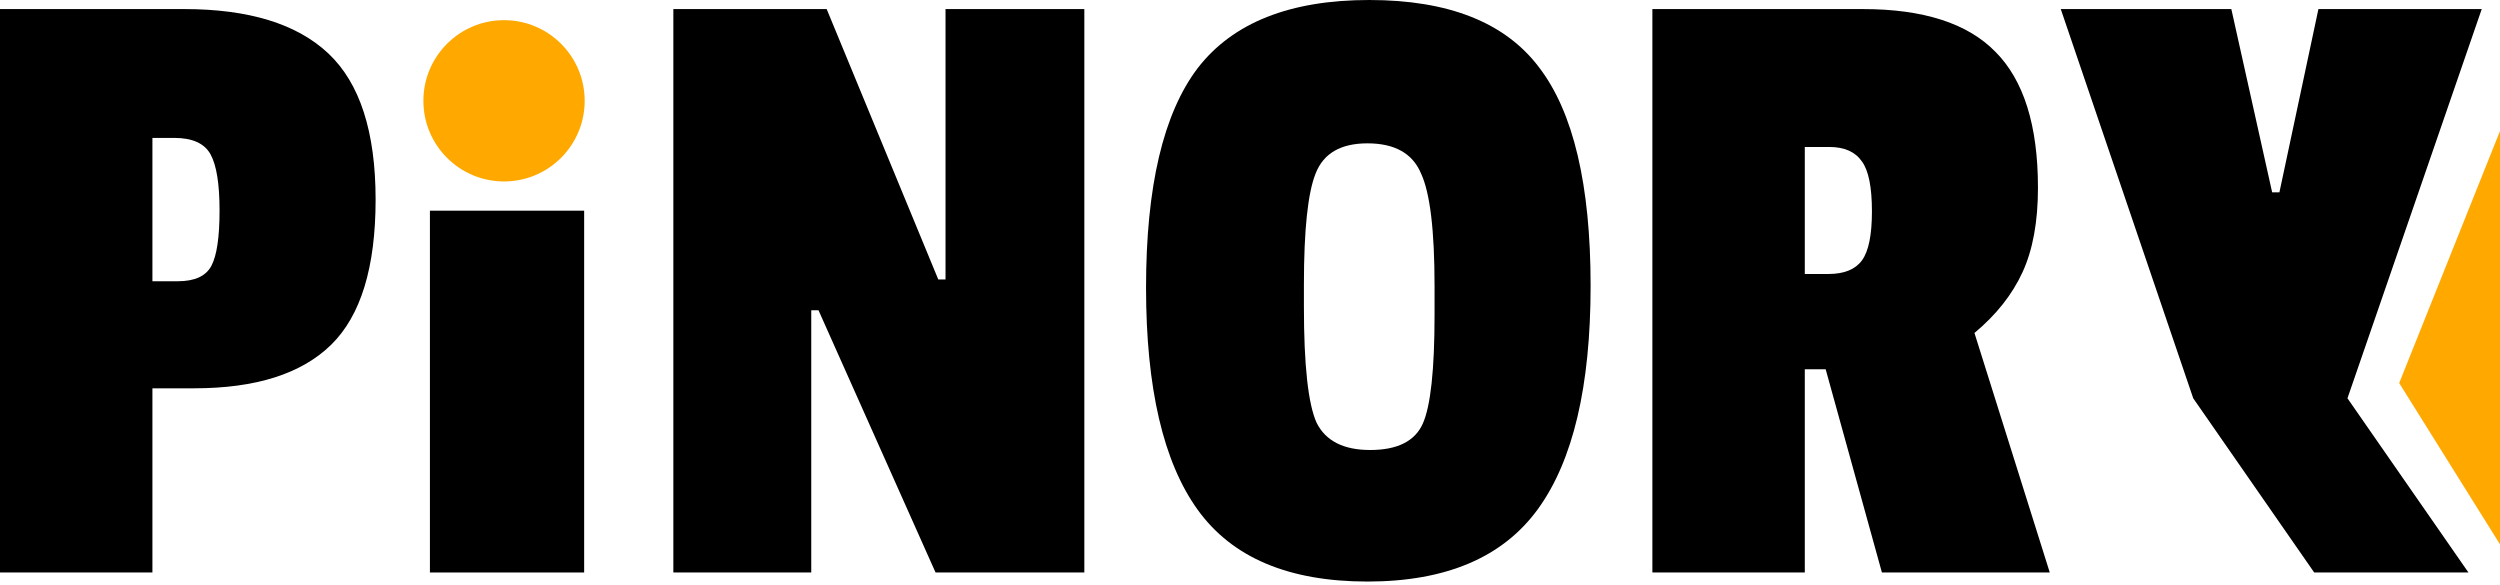
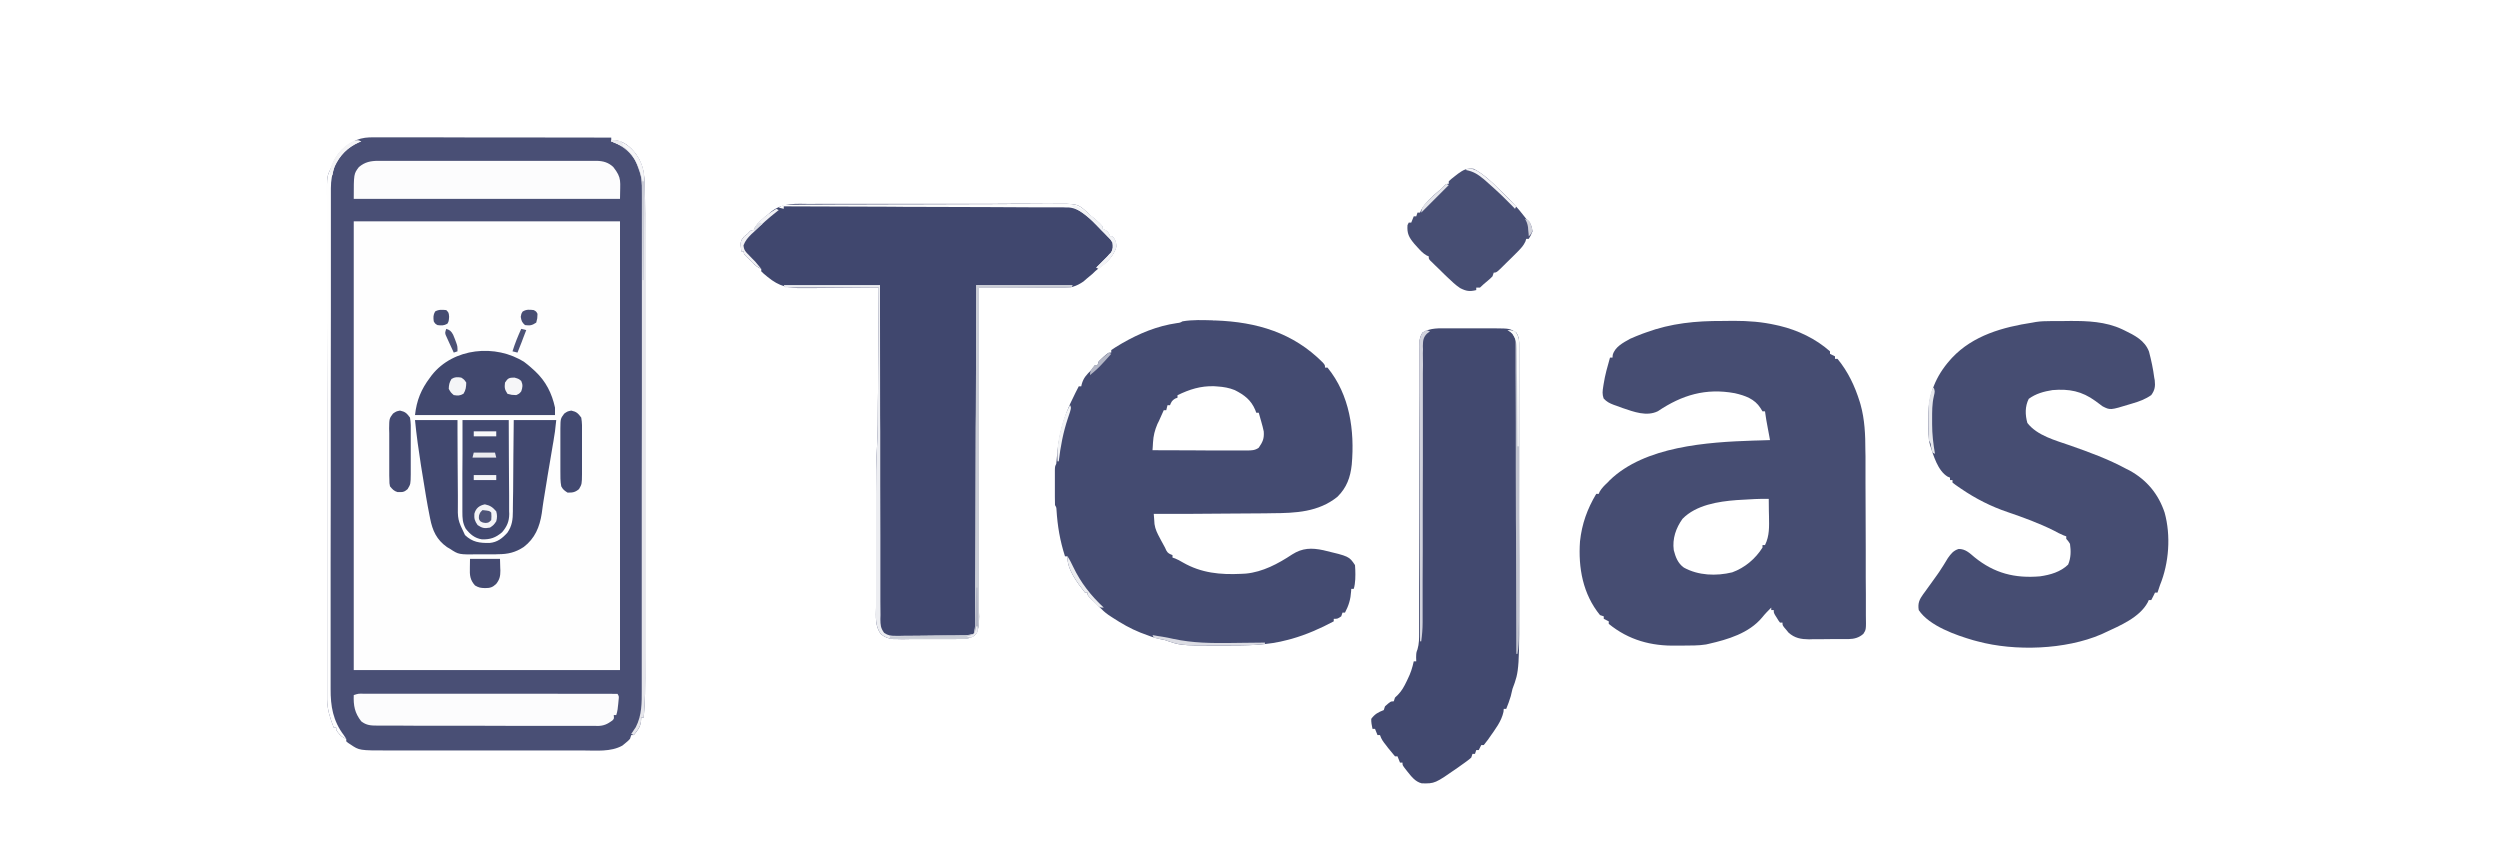
- <svg xmlns="http://www.w3.org/2000/svg" width="124" height="29" viewBox="0 0 124 29" fill="none">
-   <path d="M9.63 19.26H7.56V28.395H0V0.45H9.135C12.345 0.45 14.73 1.185 16.29 2.655C17.85 4.125 18.63 6.54 18.63 9.9C18.63 13.26 17.895 15.66 16.425 17.1C14.955 18.54 12.69 19.26 9.63 19.26ZM10.485 13.185C10.755 12.675 10.89 11.76 10.89 10.44C10.89 9.12 10.74 8.19 10.44 7.65C10.14 7.11 9.54 6.84 8.64 6.84H7.56V13.95H8.82C9.66 13.95 10.215 13.695 10.485 13.185Z" fill="black" />
-   <path d="M28.974 28.395H21.324V10.45H28.974V28.395Z" fill="black" />
-   <path d="M53.783 28.395H46.403L40.598 15.39H40.238V28.395H33.398V0.45H41.003L46.538 13.86H46.898V0.45H53.783V28.395Z" fill="black" />
-   <path d="M59.409 3.375C61.149 1.125 63.984 0 67.914 0C71.844 0 74.649 1.11 76.329 3.33C78.039 5.55 78.894 9.165 78.894 14.175C78.894 19.155 78.024 22.845 76.284 25.245C74.544 27.645 71.724 28.845 67.824 28.845C63.924 28.845 61.119 27.66 59.409 25.29C57.699 22.92 56.844 19.245 56.844 14.265C56.844 9.255 57.699 5.625 59.409 3.375ZM71.154 14.175C71.154 11.415 70.929 9.555 70.479 8.595C70.059 7.605 69.174 7.11 67.824 7.11C66.504 7.11 65.649 7.605 65.259 8.595C64.869 9.555 64.674 11.4 64.674 14.13V15.21C64.674 18.12 64.884 20.04 65.304 20.97C65.754 21.87 66.639 22.32 67.959 22.32C69.309 22.32 70.179 21.885 70.569 21.015C70.959 20.145 71.154 18.345 71.154 15.615V14.175Z" fill="black" />
-   <path d="M101.083 9.315C101.083 10.995 100.828 12.39 100.318 13.5C99.808 14.61 99.013 15.615 97.933 16.515L101.668 28.395H93.343L90.553 18.315H89.518V28.395H81.958V0.45H92.398C95.398 0.45 97.588 1.155 98.968 2.565C100.378 3.975 101.083 6.225 101.083 9.315ZM90.688 13.59C91.468 13.59 92.023 13.365 92.353 12.915C92.683 12.465 92.848 11.655 92.848 10.485C92.848 9.285 92.683 8.46 92.353 8.01C92.023 7.53 91.483 7.29 90.733 7.29H89.518V13.59H90.688Z" fill="black" />
-   <path d="M123.094 0.45L116.434 19.755L122.434 28.395H114.784L108.784 19.755L102.214 0.45H110.674L112.699 9.54H113.059L114.994 0.45H123.094Z" fill="black" />
-   <path d="M29 5C29 7.209 27.209 9 25 9C22.791 9 21 7.209 21 5C21 2.791 22.791 1 25 1C27.209 1 29 2.791 29 5Z" fill="#FFA800" />
-   <path d="M119 19L124 27V6.5L119 19Z" fill="#FFA800" />
+ <svg xmlns="http://www.w3.org/2000/svg" version="1.2" viewBox="0 0 2000 684" width="142" height="49">
+   <style>
+ 		.s0 { fill: #fcfcfd } 
+ 		.s1 { fill: #fefefe } 
+ 		.s2 { fill: #444b71 } 
+ 		.s3 { fill: #464d72 } 
+ 		.s4 { fill: #494f75 } 
+ 		.s5 { fill: #40476e } 
+ 		.s6 { fill: #42496f } 
+ 		.s7 { fill: #474e73 } 
+ 		.s8 { fill: #41486f } 
+ 		.s9 { fill: #41486e } 
+ 		.s10 { fill: #424970 } 
+ 		.s11 { fill: #ecedf1 } 
+ 		.s12 { fill: #434970 } 
+ 		.s13 { fill: #e6e6eb } 
+ 		.s14 { fill: #c9ccd5 } 
+ 		.s15 { fill: #444a71 } 
+ 		.s16 { fill: #d2d3dd } 
+ 		.s17 { fill: #bfc2ce } 
+ 		.s18 { fill: #fdfdfd } 
+ 		.s19 { fill: #f3f3f6 } 
+ 		.s20 { fill: #f6f6f8 } 
+ 		.s21 { fill: #c9cbd6 } 
+ 		.s22 { fill: #f4f5f7 } 
+ 		.s23 { fill: #484f74 } 
+ 		.s24 { fill: #f2f3f6 } 
+ 		.s25 { fill: #454c72 } 
+ 		.s26 { fill: #dbdce3 } 
+ 		.s27 { fill: #f2f2f5 } 
+ 		.s28 { fill: #fafbfb } 
+ 		.s29 { fill: #e6e7ec } 
+ 		.s30 { fill: #4e5478 } 
+ 		.s31 { fill: #ecedf0 } 
+ 		.s32 { fill: #4d5378 } 
+ 		.s33 { fill: #4b5176 } 
+ 		.s34 { fill: #ebebef } 
+ 		.s35 { fill: #f8f8fa } 
+ 		.s36 { fill: #f3f4f6 } 
+ 		.s37 { fill: #f4f4f6 } 
+ 		.s38 { fill: #b2b5c4 } 
+ 		.s39 { fill: #b4b7c6 } 
+ 		.s40 { fill: #e3e4ea } 
+ 		.s41 { fill: #d2d3dc } 
+ 		.s42 { fill: #ededf1 } 
+ 		.s43 { fill: #eaebef } 
+ 		.s44 { fill: #dee0e6 } 
+ 	</style>
+   <path id="Layer copy" class="s0" d="m476.4 578.7c-1.1 0.1-1.1 0.1-2.3 0.1q-3.9 0-7.7 0-2.8 0-5.5 0-7.5 0-15 0-7.9 0.1-15.7 0.1-13.2 0-26.4 0-15.3 0.1-30.5 0.1-13.1 0.1-26.2 0.1-7.8 0-15.6 0-7.4 0.1-14.7 0.1-2.7 0-5.4 0-3.7 0-7.4 0-1 0-2.1 0c-5.3 0-9.4-1.2-13.3-4.8-7.2-9.2-5.4-11.2-5.4-25.5 70.2-0.2 140.5-0.4 213-0.6 0 20 0 20-4.1 25.4-4.8 4.2-9.5 5.1-15.7 5z" />
+   <path class="s1" d="m299.2 106.8c1.3 0 1.3 0 2.5 0q4.1 0 8.2 0 2.9 0 5.8 0 8 0 15.9 0 8.3 0 16.6 0 15.7 0 31.4 0.1 17.9 0 35.8 0 36.8 0 73.6 0.1 0 1 0 2c1.8 0.1 1.8 0.1 3.6 0.2 6.9 0.9 11.8 5.4 16 10.8 5 7.1 6.7 13.4 7 22q0.1 1.4 0.1 2.8c0.6 15.3 0.4 30.6 0.4 45.9q0 7.2 0 14.4 0 14.1 0 28.2 0 11.4 0 22.9 0 1.6 0 3.3 0 3.3 0 6.6 0 31.1 0 62.2 0 26.6 0 53.2 0 31 0 62 0 3.3 0 6.6 0 1.6 0 3.3 0 11.4 0 22.8 0 14 0 27.9 0 7.1 0 14.2c0.1 36.3 0.1 36.3-1.1 52.7q-1 0-2 0-0.1 1.5-0.2 3.1c-0.6 4.6-2.8 7.3-5.8 10.9q-1 0-2 0-0.5 1.5-1 3c-1.7 1.8-1.7 1.8-3.9 3.6-1.1 0.9-1.1 0.9-2.2 1.8-9.3 5.2-21 3.9-31.3 3.9q-2.8 0-5.6 0-7.5 0-15.1 0-7.9 0-15.8 0-13.2 0-26.5 0-15.3-0.1-30.6 0-13.2 0-26.3 0-7.9 0-15.8 0-7.3 0-14.7 0-2.7 0-5.4 0c-23.3 0-23.3 0-30.4-4.8q-1-0.6-2-1.3-0.7-0.6-1.4-1.2 0-1 0-2c-0.9-0.3-0.9-0.3-1.7-0.7-2.9-1.6-4.4-3.6-6.3-6.3q0-1 0-2-1 0-2 0c-2.9-7.5-5.2-14.3-5.3-22.5q0-1.1 0-2.2 0-3.6 0-7.2 0-2.7 0-5.3 0-7.2 0-14.4 0-7.8 0-15.6 0-15.3 0-30.5 0-12.4 0-24.8 0-1.8 0-3.6 0-3.6 0-7.2 0-33.6 0-67.2 0-30.8 0-61.5-0.1-31.6-0.1-63.2 0-17.7 0-35.5 0-15.1 0-30.2 0-7.7 0-15.4 0-7 0-14.1 0-2.5 0-5.1c-0.1-15.6-0.1-15.6 3.4-22.5q0.5-1.2 1-2.5c3.9-9.6 9.7-14.9 19-19.5 4.8-1.9 9.1-2.3 14.2-2.2zm-16.2 446.2c-0.3 8.4 0.7 14.2 6 21 4.1 3.2 7.7 3.4 12.8 3.4q1.1 0 2.3 0 3.9 0 7.8 0 2.8 0 5.6 0 7.6 0.1 15.1 0.1 6.4 0 12.7 0 14.9 0 29.9 0 15.4 0 30.8 0.1 13.2 0 26.4 0 7.9 0 15.8 0 7.5 0.1 14.9 0 2.7 0 5.4 0 3.8 0.1 7.5 0 1 0 2.1 0.1c5-0.1 7.8-1.5 11.7-4.3 1.5-1.5 1.5-1.5 1.2-4.4q1 0 2 0c1-3.1 1.3-5.8 1.6-9.1q0.2-1.5 0.3-3.2c0.3-2.7 0.3-2.7-0.9-4.7q-40.8 0-81.6-0.1-19 0-38 0-16.5 0-33 0-8.7 0-17.5 0-8.2 0-16.4 0-3.1 0-6.1 0-4.1 0-8.2 0-1.2 0-2.5 0c-4-0.1-4-0.1-7.7 1.1z" />
+   <path class="s2" d="m970.4 253.3c1 0 1 0 2 0 33.1 1.2 62.1 9.8 85.8 33.6 1.8 2.1 1.8 2.1 1.8 4.1q1 0 2 0c17.8 21.8 21.8 50.3 19.4 77.6-1.1 10.2-4 18.4-11.5 25.8-15.2 12.2-33.4 13-52.1 13.1q-2.9 0-5.8 0.1-7.6 0-15.2 0.1-7.7 0-15.3 0.1c-19.5 0.2-39 0.3-58.5 0.2q0.2 2.6 0.4 5.2 0.1 1.5 0.2 3c0.6 4.2 2.3 7.5 4.3 11.2q0.6 1.1 1.1 2.1 1.5 2.8 3 5.5c0.6 1.2 0.6 1.2 1.1 2.4 1.2 2.2 2.6 2.7 4.9 3.6q0 1 0 2 1 0.4 2.1 0.7c2.9 1.3 2.9 1.3 6.2 3.2 14.8 8.5 29.9 9.9 46.7 9.1 1.8-0.1 1.8-0.1 3.7-0.2 13.5-1.3 25.8-7.9 37-15.3 8.3-5.3 15.6-5.4 25-3.4 20.6 4.9 20.6 4.9 25.3 11.9 0.2 2.6 0.3 4.9 0.3 7.4-0.1 2-0.1 2-0.1 4-0.2 2.8-0.4 5-1.2 7.6q-1 0-2 0 0 0.9-0.1 1.9c-0.4 6.4-1.9 11.4-4.9 17.1q-1 0-2 0-0.5 1.5-1 3c-3 2-3 2-6 2q0 1 0 2c-10.9 5.8-21.8 10.6-33.7 14q-1.5 0.4-3 0.8c-16.1 4.4-32.4 4.5-49 4.5q-5.2-0.1-10.4 0c-26.5 0-26.5 0-38.9-4.3q-2.2-0.5-4.4-0.9c-4.4-1-8.4-2.4-12.6-4.1q-1.3-0.5-2.7-1c-8-3.2-15.1-7.3-22.3-12q-1.6-1-3.2-2.1c-3-2.1-5.3-4.3-7.8-6.9-1.1-1.1-1.1-1.1-2.3-2.3q-1.2-1.2-2.5-2.4-1.2-1.1-2.4-2.3c-1.8-2-1.8-2-1.8-4q-1 0-2 0c-6-7.6-14.7-19-14-29q-1 0-2 0c-4-12.4-6-24.2-6.8-37.1-0.1-2-0.1-2-1.2-3.9q-0.1-3.5-0.1-6.9 0-1 0-2.1 0-2.1 0-4.3 0-3.3 0-6.6 0-2.1 0-4.2 0-1.9 0-3.9c0.1-3 0.1-3 1.1-5q0.2-2.1 0.4-4.2c1.3-18.2 5.3-33.6 13.6-49.8q0.7-1.3 1.3-2.7 1.4-2.7 2.7-5.3 1 0 2 0 0.2-0.9 0.4-1.8c1.4-5 3.9-7.6 7.6-11.2q0.8-1.1 1.7-2.3 0.6-0.8 1.3-1.7 1 0 2 0 0.5-1.5 1-3c1.8-1.8 1.8-1.8 3.9-3.7q1.1-0.9 2.2-1.9c1.9-1.4 1.9-1.4 3.9-1.4q0-1 0-2c2.2-1.5 4.3-2.9 6.6-4.2q1-0.6 2-1.2c13.9-8 28.1-13.9 44-16.2 2.4-0.3 2.4-0.3 4.4-1.4 8.1-1.4 16.3-1 24.4-0.8zm-28.4 59.8q0 1 0 2-0.9 0.4-1.9 0.7c-2.5 1.5-3.1 2.7-4.1 5.3q-1 0-2 0-0.5 2-1 4-1 0-2 0-2 4.3-3.9 8.7-0.6 1.2-1.2 2.4c-2.1 5-3.2 9.3-3.5 14.7q-0.1 1.8-0.2 3.5-0.1 1.4-0.2 2.7 15.7 0.1 31.5 0.1 7.3 0 14.6 0.1 7 0 14.1 0 2.7 0 5.4 0 3.7 0 7.5 0 1.1 0 2.3 0c3.6 0 6.6 0 9.6-2.2 3.2-4.7 4.4-7.2 4-13-0.6-2.7-1.2-5.3-2-7.9-0.3-1-0.3-1-0.6-2.1q-0.7-2.5-1.4-5-1 0-2 0c-0.4-1.1-0.4-1.1-0.8-2.2-3.4-8-8.7-12-16.4-15.9-4.4-1.8-9-2.6-13.8-2.9q-1.4-0.1-2.8-0.2c-10.7-0.3-19.6 2.5-29.2 7.2z" />
+   <path class="s3" d="m1378 253.7q4.5 0 9-0.1c11.7 0 22.6 0.8 34 3.4q1.3 0.3 2.7 0.6c14.6 3.5 28.9 10.3 40.3 20.4q0 1 0 2c2 1 2 1 4 2q0 1 0 2 1 0 2 0c8.4 10.2 13.9 21.8 17.8 34.4q0.2 1 0.6 2c3.4 12.1 3.9 24.4 3.9 36.9q0 2.4 0.1 4.7 0 6.4 0 12.8 0 4 0 7.9 0.1 12.5 0.1 25 0 14.4 0.1 28.8 0 11.1 0 22.3 0 6.6 0.1 13.3 0 6.2 0 12.5 0 2.2 0 4.5c0.2 11.5 0.2 11.5-2 14.9-3.5 3.1-7.3 4.1-11.9 4.2-1.2 0-1.2 0-2.5 0q-1.4 0-2.8 0-1.3 0-2.8 0-2.9 0-5.9 0-4.5 0.1-9 0.1-2.9 0-5.8 0c-1.4 0-1.4 0-2.7 0.1-6.5-0.1-11.5-0.9-16.5-5.4q-0.9-1-1.7-2.1-0.9-1-1.8-2.1c-1.3-1.8-1.3-1.8-1.3-3.8q-1 0-2 0c-1.3-1.7-1.3-1.7-2.6-3.9q-0.7-1-1.4-2.2c-1-1.9-1-1.9-1-3.9q-1 0-2 0 0-1 0-2c-2.6 2.6-5 5-7.3 7.9-10.5 12.6-27.4 17.6-42.7 21.1q-1.1 0.3-2.2 0.5c-6.1 1-12.3 0.8-18.5 0.9q-2.5 0-5.1 0c-20.1 0.5-38.3-4.4-54.2-17.4q0-1 0-2-2-1-4-2 0-1 0-2-1.5-0.5-3-1c-13.7-16.8-17.5-37.8-16-59 1.5-14 5.8-25.9 13-38q1 0 2 0 0.3-0.8 0.7-1.7c1.7-2.9 3.8-5 6.3-7.3q0.9-0.9 1.7-1.8c28.1-27.3 78.2-30.6 115.1-31.8q1.9 0 3.8-0.1 4.7-0.2 9.4-0.3-0.3-1.6-0.6-3.3-0.4-2.1-0.8-4.3c-0.2-1-0.2-1-0.4-2.1q-1.3-6.6-2.2-13.3-1 0-2 0-0.8-1.3-1.6-2.6c-4.7-7.4-12.3-10-20.5-11.9-23.3-4.3-42.3 1.4-61.6 14.4-9 4.4-19.2 0.5-28.1-2.5q-2.5-0.9-4.9-1.8c-1.2-0.4-1.2-0.4-2.3-0.8-3.4-1.3-5.6-2.4-8.1-5.1-1.2-3.5-0.9-5.9-0.3-9.6q0.1-0.9 0.3-1.9c1.1-7.2 3.1-14.2 5.1-21.2q1 0 2 0 0.1-1.1 0.2-2.2c1.8-6.4 8.3-9.7 13.8-12.8 3.3-1.5 6.6-2.8 10-4.1 1.4-0.5 1.4-0.5 2.8-1 20.1-7.4 39.9-9.3 61.2-9.2zm14.8 143.1c-1.8 0.1-1.8 0.1-3.5 0.2-14.7 1.1-32.5 3.9-43.3 15-5.3 7.4-8.2 15.9-7 25 1.4 5.5 3.3 10.6 8.1 14 11.6 6.4 25.9 6.9 38.7 3.8 10.1-3.7 18.5-10.8 24.2-19.8q0-1 0-2 1 0 2 0c3.7-7.6 3.3-14.7 3.2-23q0-2-0.1-4.1 0-4.9-0.1-9.9c-7.5-0.1-14.8 0.3-22.2 0.8z" />
+   <path class="s4" d="m299.2 106.8c1.3 0 1.3 0 2.5 0q4.1 0 8.2 0 2.9 0 5.8 0 8 0 15.9 0 8.3 0 16.6 0 15.7 0 31.4 0.1 17.9 0 35.8 0 36.8 0 73.6 0.1 0 1 0 2c1.8 0.1 1.8 0.1 3.6 0.2 6.9 0.9 11.8 5.4 16 10.8 5 7.1 6.7 13.4 7 22q0.1 1.4 0.1 2.8c0.6 15.3 0.4 30.6 0.4 45.9q0 7.2 0 14.4 0 14.1 0 28.2 0 11.4 0 22.9 0 1.6 0 3.3 0 3.3 0 6.6 0 31.1 0 62.2 0 26.6 0 53.2 0 31 0 62 0 3.3 0 6.6 0 1.6 0 3.3 0 11.4 0 22.8 0 14 0 27.9 0 7.1 0 14.2c0.1 36.3 0.1 36.3-1.1 52.7q-1 0-2 0-0.1 1.5-0.2 3.1c-0.6 4.6-2.8 7.3-5.8 10.9q-1 0-2 0-0.5 1.5-1 3c-1.7 1.8-1.7 1.8-3.9 3.6-1.1 0.9-1.1 0.9-2.2 1.8-9.3 5.2-21 3.9-31.3 3.9q-2.8 0-5.6 0-7.5 0-15.1 0-7.9 0-15.8 0-13.2 0-26.5 0-15.3-0.1-30.6 0-13.2 0-26.3 0-7.9 0-15.8 0-7.3 0-14.7 0-2.7 0-5.4 0c-23.3 0-23.3 0-30.4-4.8q-1-0.6-2-1.3-0.7-0.6-1.4-1.2 0-1 0-2c-0.9-0.3-0.9-0.3-1.7-0.7-2.9-1.6-4.4-3.6-6.3-6.3q0-1 0-2-1 0-2 0c-2.9-7.5-5.2-14.3-5.3-22.5q0-1.1 0-2.2 0-3.6 0-7.2 0-2.7 0-5.3 0-7.2 0-14.4 0-7.8 0-15.6 0-15.3 0-30.5 0-12.4 0-24.8 0-1.8 0-3.6 0-3.6 0-7.2 0-33.6 0-67.2 0-30.8 0-61.5-0.1-31.6-0.1-63.2 0-17.7 0-35.5 0-15.1 0-30.2 0-7.7 0-15.4 0-7 0-14.1 0-2.5 0-5.1c-0.1-15.6-0.1-15.6 3.4-22.5q0.5-1.2 1-2.5c3.9-9.6 9.7-14.9 19-19.5 4.8-1.9 9.1-2.3 14.2-2.2zm-16.2 67.2c0 118.5 0 236.9 0 359 70.3 0 140.6 0 213 0 0-118.5 0-236.9 0-359-70.3 0-140.6 0-213 0zm0 379c-0.3 8.4 0.7 14.2 6 21 4.1 3.2 7.7 3.4 12.8 3.4q1.1 0 2.3 0 3.9 0 7.8 0 2.8 0 5.6 0 7.6 0.1 15.1 0.1 6.4 0 12.7 0 14.9 0 29.9 0 15.4 0 30.8 0.1 13.2 0 26.4 0 7.9 0 15.8 0 7.5 0.1 14.9 0 2.7 0 5.4 0 3.8 0.1 7.5 0 1 0 2.1 0.1c5-0.1 7.8-1.5 11.7-4.3 1.5-1.5 1.5-1.5 1.2-4.4q1 0 2 0c1-3.1 1.3-5.8 1.6-9.1q0.2-1.5 0.3-3.2c0.3-2.7 0.3-2.7-0.9-4.7q-40.8 0-81.6-0.1-19 0-38 0-16.5 0-33 0-8.7 0-17.5 0-8.2 0-16.4 0-3.1 0-6.1 0-4.1 0-8.2 0-1.2 0-2.5 0c-4-0.1-4-0.1-7.7 1.1z" />
+   <path class="s5" d="m648.6 160.1q3.5 0 6.9-0.1 9.4 0 18.7 0 7.8 0 15.6 0 19.5 0 38.9 0 15.9 0.1 31.7 0 18.4-0.1 36.8 0 9.7 0 19.5-0.1 9.1 0 18.3 0.1 3.3 0 6.7 0c20.4-0.2 20.4-0.2 28.2 6.9q1 1 2.1 2.1 2.5 2 5 4c2.8 2.6 2.8 2.6 5 5q0 1 0 2 0.9 0.4 1.9 0.8c2.5 1.4 3.1 2.6 4.1 5.2q1 0 2 0c2.3 2.8 3 4.6 3.1 8.3-2.3 7.7-7.8 12.9-14.3 17.4-1.8 1.3-3.2 2.7-4.8 4.3q-2.3 2-4.8 4-1.2 1-2.4 2.1c-5.8 4-10.4 5.3-17.4 5.2q-1.1 0-2.2 0-3.5 0-7.1 0-2.4 0-4.9 0-6.5 0-13-0.1-6.6 0-13.2-0.1-13 0-26-0.1 0 0.9 0 1.7 0.1 50.8 0.1 101.6 0 6.1 0 12.2 0 1.2 0 2.4 0 19.7 0.1 39.3 0 20.2 0 40.3 0 12.5 0 24.9 0 8.5 0 17.1 0 4.9 0 9.8 0.1 5.4 0 10.7 0 1.5 0.1 3.1c-0.1 5-0.2 9.3-2.3 13.9-4.2 4-8.4 4.1-14 4.1q-1.8 0.1-3.6 0.1c-2 0-2 0-4 0q-2 0-4 0-4.2 0-8.5 0-5.4 0-10.8 0-4.2 0-8.4 0-3 0-5.9 0.1-1.8-0.1-3.7-0.1-1.6 0-3.2 0c-4.1-0.3-6.9-1.4-10.1-3.9-4.9-6.2-4.1-14.1-4-21.6q0-1.9 0-3.8-0.1-5 0-10 0-5.3 0-10.6 0-9 0-17.9 0-10.2 0-20.5 0-11 0-22 0-3.1 0-6.2c0-12.5 0-25 0.8-37.5 0.7-11.8 0.6-23.5 0.7-35.3q0-4 0.1-8 0.1-9.4 0.1-18.7 0.1-10.7 0.2-21.4 0.1-21.9 0.3-43.8c-1.4 0-1.4 0-2.8 0q-13.1 0.1-26.1 0.2-6.7 0-13.5 0.1-6.4 0.1-12.9 0.1-2.5 0-5 0c-12 0.2-19.1-1.1-28.7-9q-1.4-1.2-2.9-2.4-1-1-2.1-2 0-1 0-2-0.8-0.3-1.7-0.7c-3-1.7-4.9-3.8-7.3-6.3q-1.4-1.3-2.8-2.7c-2.2-2.3-2.2-2.3-2.2-4.3q-1 0-2 0c-0.8-8-0.8-8 2.3-11.9q1.3-1 2.7-2.1 0.8-0.9 1.7-1.8c1.3-1.2 1.3-1.2 3.3-1.2q0.4-0.9 0.7-1.7c1.6-2.8 3.4-4.5 5.7-6.6q1.2-1.1 2.4-2.2 1.6-1.2 3.2-2.5 0.9-0.9 1.9-1.7c9.5-7.5 20.2-6.3 31.7-6.2z" />
+   <path class="s3" d="m1640.5 253.8q1.2 0 2.5 0 2.5 0 5.1 0 3.9-0.1 7.7-0.1c14.1-0.1 28.8 0.5 41.8 6.6q0.9 0.5 1.9 0.9c8.2 4 16.3 8 19.7 17 1.8 6.9 3.3 13.8 4.2 20.9q0.2 1 0.4 2.1c0.5 4.8 0.1 7.8-2.8 11.8-4.7 3.3-9.6 5.1-15.1 6.7q-1 0.3-2 0.6c-15.7 4.8-15.7 4.8-21.8 1.7-2-1.4-3.9-2.8-5.8-4.3-10.9-7.9-20.9-9.8-34.3-8.7-6.9 1.1-13.3 2.8-19 7-3.1 6.1-2.9 12.9-1.1 19.3 7.9 10.2 22.5 13.9 34.2 18 15.4 5.4 30.5 10.9 44.9 18.7q1.4 0.7 2.8 1.4c13.7 7.6 22.9 18.7 27.9 33.6 5.1 18.5 3.5 40.4-3.7 58q-1 3-2 6-1 0-2 0-0.5 0.9-0.9 1.9-1.1 2-2.1 4.1-1 0-2 0-0.4 0.9-0.8 1.8c-6.6 12.2-22.2 18.6-34.2 24.2q-1.5 0.7-3 1.4c-28.6 12.3-69 13.7-99 5.6q-1.7-0.4-3.4-0.9c-13.7-4-35.2-11.4-43.6-24.1-0.9-5.5 0.5-8.5 3.6-12.8 0.7-1 0.7-1 1.5-2q0.7-1.1 1.5-2.1 2.2-3.1 4.4-6.1 1.9-2.6 3.8-5.3c0.8-1.2 0.8-1.2 1.6-2.3 2.4-3.6 4.7-7.3 6.9-11 2.5-3.5 4.4-6 8.6-7.3 5.4-0.1 8.8 3.3 12.7 6.6 15.9 12.9 32.3 17 52.4 15.3 8.3-1.2 16.4-3.5 22.5-9.4 2.3-5.4 2.3-10.9 1.5-16.6-1.4-2.2-1.4-2.2-3-4q0-1 0-2-1.1-0.4-2.2-0.8c-2.7-1.1-5.1-2.4-7.7-3.8-11.8-5.9-24.4-10.5-37-14.8-13.3-4.5-25.5-10.7-37.1-18.6q-1.1-0.7-2.2-1.5c-1.7-1.1-3.2-2.3-4.8-3.5q0-1 0-2-1 0-2 0 0-1 0-2-0.9-0.3-1.8-0.7c-8-4.7-11.5-17.1-14.2-25.5-1.5-5.7-1.3-11.2-1.3-17q0-3.1-0.1-6.2c0-17 6.1-31.9 17.4-44.6q0.8-0.9 1.6-1.8c16.9-18 40.8-24.6 64.4-28.2q1.3-0.3 2.7-0.5c3.9-0.6 7.8-0.7 11.8-0.7z" />
+   <path class="s6" d="m1158.8 259.6q2 0 4 0 4.2 0 8.4 0 5.4 0 10.7 0 4.2 0 8.3 0 3 0 5.9 0c11.6 0.1 11.6 0.1 16.9 3.4 1.8 2.8 2.3 5 2.3 8.3q0 1.2 0 2.5 0 1.4 0 2.8c0 1.5 0 1.5 0 3q0 5 0 10 0 3.5 0 7.1 0 8.7 0 17.4 0 7.1 0 14.2 0 1 0 2 0 2.1 0 4.1 0 19.3 0 38.6 0 17.6 0 35.1 0.1 18.1 0.1 36.2 0 10.1 0 20.2c0.1 68.9 0.1 68.9-5.4 83.5q-0.7 2.9-1.4 5.9c-1 3.5-2.3 6.8-3.6 10.1q-1 0-2 0c-0.1 1.2-0.1 1.2-0.2 2.4-1.7 7.7-6.6 13.9-11 20.2q-0.6 0.9-1.3 1.9c-1.1 1.5-2.3 3-3.5 4.5q-1 0-2 0-1 2-2 4-1 0-2 0-0.5 1.5-1 3-1 0-2 0-0.5 1.5-1 3c-1.6 1.4-1.6 1.4-3.6 2.9-1.1 0.8-1.1 0.8-2.2 1.6q-1.2 0.9-2.4 1.7c-1.3 0.9-1.3 0.9-2.5 1.8-18.4 12.8-18.4 12.8-28.9 12.6-5.3-1.3-8.4-5.6-11.7-9.7-1.1-1.3-1.1-1.3-2.1-2.7-1.6-2.2-1.6-2.2-1.6-4.2q-1 0-2 0-1-2.5-2-5-1 0-2 0c-1.9-2.2-3.8-4.5-5.6-6.8q-0.7-1-1.5-2c-2.2-2.7-3.8-4.8-4.9-8.2q-1 0-2 0-1-2.5-2-5-1 0-2 0c-0.6-2.9-1.1-5.1-1-8 2.9-3.9 5.6-5.3 10-7q0.5-1.5 1-3c4.5-4 4.5-4 7-4q0.5-1.5 1-3 1.1-1.1 2.3-2.2c3.2-3.3 4.9-6.5 6.9-10.6q0.5-1 1-2.1c2.3-4.6 3.7-9 4.8-14.1q1 0 2 0-0.1-1.5-0.1-3.1c0.1-3.9 0.1-3.9 1.1-6.5 1.3-4.5 1.3-8.7 1.3-13.4q0-1.5 0-3.1 0-5 0-10.1 0-3.6 0-7.3 0-7.8 0-15.6 0-11.3 0.1-22.6 0-18.3 0.1-36.6 0-1.1 0-2.3 0-8.9 0-17.8 0-7.7 0-15.5 0-1.1 0-2.2 0.1-18.3 0.1-36.6 0.1-11.3 0.1-22.5 0-8.7 0-17.3 0-3.5 0-7.1 0-4.8 0-9.6 0-1.4 0-2.9 0-1.3 0-2.6 0-1.1 0-2.2c0.3-2.5 1-4 2.3-6.1 6.5-4 13.4-3.4 20.8-3.4z" />
+   <path class="s0" d="m302.8 125.6c1.2 0 1.2 0 2.3 0q3.9 0 7.7 0 2.8 0 5.6 0 7.5 0 15 0 7.8 0 15.7 0 13.2 0 26.3 0 15.3 0 30.5 0 13.1 0 26.2 0 7.8 0 15.6 0 7.4 0 14.7 0 2.7 0 5.4 0 3.7 0 7.4 0 1 0 2.1 0c5.3 0.1 9.4 1.3 13.3 4.9 7.2 9.2 5.4 11.2 5.4 25.5-70.3 0-140.6 0-213 0 0-20 0-20 4.1-25.4 4.8-4.1 9.5-5 15.7-5z" />
+   <path class="s7" d="m1179 132c8 4.3 14.6 10.6 21 17q1.5 1.5 3.1 3c5.8 5.7 11.3 11.4 16.3 18 1.5 2 1.5 2 3.2 3.6 2.4 2.5 2.8 5 3.4 8.4-1.4 3.4-1.4 3.4-3 6q-1 0-2 0-0.3 1.1-0.7 2.2c-1.6 3.4-3.6 5.4-6.2 8.1q-0.8 0.7-1.5 1.5-1.5 1.5-3 3-2.4 2.3-4.7 4.6c-7.6 7.6-7.6 7.6-9.9 7.6-0.5 1.5-0.5 1.5-1 3-1.8 1.8-1.8 1.8-3.9 3.6-2.1 1.7-4.2 3.5-6.1 5.4q-1.5 0-3 0 0 1 0 2c-5.3 1.3-8 0.9-12.9-1.6-3.8-2.5-6.9-5.6-10.2-8.7-1-1-1-1-2-1.9q-3-2.9-5.9-5.8-1-1-2.1-2c-0.9-0.9-0.9-0.9-1.9-1.9-0.9-0.8-0.9-0.8-1.7-1.6-1.3-1.5-1.3-1.5-1.3-3.5q-0.8-0.3-1.7-0.7c-3-1.7-5-4-7.4-6.6q-1.2-1.4-2.6-2.9c-4.2-5.1-5.8-8.1-5.3-14.8q0.5-1 1-2 1 0 2 0 1-2.5 2-5 1 0 2 0 0.5-1.5 1-3 1 0 2 0 0.4-0.9 0.8-1.8c3.4-6.3 9-11.1 14.4-15.7 2-1.6 2-1.6 4.2-3.9 1.6-1.6 1.6-1.6 3.6-1.6q0-1 0-2c2-1.9 2-1.9 4.7-4q1.4-1 2.7-2.1c4.3-3.1 7.2-4.7 12.6-3.9z" />
+   <path class="s8" d="m332 333c11.2 0 22.4 0 34 0 0 2.4 0 4.9 0 7.4q0 12.1 0.1 24.2 0.1 7.3 0.1 14.6 0 7.1 0.1 14.2 0 2.7 0 5.4c-0.2 13.9-0.2 13.9 5.7 26.2 6 5.7 11.7 6.4 19.7 6.3 6.2-0.6 10.1-3.7 14.2-8.2 3.8-5.5 4.4-10.7 4.4-17.2q0-1.2 0-2.4 0.1-3.9 0.1-7.8 0-2.7 0.1-5.4 0-7.1 0.1-14.3 0.1-7.2 0.1-14.5 0.2-14.2 0.3-28.5c11.2 0 22.4 0 34 0-1.1 10.1-1.1 10.1-1.8 14q-0.2 1.3-0.4 2.7-0.3 1.4-0.5 2.8-0.3 1.5-0.5 3-0.8 4.7-1.6 9.5-1.1 6.5-2.2 13-0.3 1.6-0.5 3.2-1.5 8.6-2.8 17.2-0.2 1.7-0.5 3.4-0.4 2.9-0.8 5.9c-1.7 10.9-5.5 20-14.4 26.8-6.7 4.4-12.7 5.8-20.6 5.8q-1.2 0-2.4 0.1-2.6 0-5.2 0-3.9 0-7.8 0c-16 0.2-16 0.2-23-4.4q-1.2-0.7-2.4-1.4c-8.3-5.9-11.6-13.1-13.5-22.9q-0.3-1.2-0.5-2.5c-2-9.9-3.6-20-5.2-30q-0.8-4.9-1.6-9.8c-1.9-12.1-3.6-24.2-4.8-36.4z" />
+   <path class="s9" d="m419.5 286.6c2.3 1.7 4.4 3.5 6.5 5.4q1 0.9 2.1 1.9c8.6 8.1 13.4 17.6 15.9 29.1q0 3 0 6c-37 0-73.9 0-112 0 1.3-11.8 4.9-20.6 12-30 0.7-0.9 0.7-0.9 1.4-1.9 17.3-22 51.2-25.2 74.1-10.5z" />
+   <path class="s10" d="m370 333c12.2 0 24.4 0 37 0 0.1 20 0.1 20 0.1 28.5q0.1 8.7 0.1 17.4 0.1 7.1 0.1 14.1 0 2.7 0 5.4 0 3.7 0 7.5 0.1 1.1 0.1 2.2c-0.1 6.1-1.8 10-5.7 14.6-5.2 4.4-9.4 5.9-16.2 5.7-5.7-0.9-9.4-4-12.9-8.5-2.6-4.7-2.7-8.5-2.7-13.7q0-1.2 0-2.4 0-3.9 0-7.8 0-2.7 0-5.4 0-7.2 0-14.4 0-8.5 0.1-17.1 0-13.1 0-26.1z" />
+   <path class="s11" d="m627 225c25.4 0 50.8 0 77 0 0 8.3 0 16.6 0 25.2q0 39.8 0.1 79.6 0 6.2 0.1 12.4 0 1.2 0 2.5 0 20 0 39.9 0 20.5 0.1 40.9 0 12.7 0 25.3 0 8.7 0 17.3 0 5 0 10 0 5.4 0.1 10.9-0.1 1.5-0.1 3.2c0.1 4.7 0.1 7 3 11 3.3 2.2 5.2 2.4 9.2 2.4q1.9 0 3.9 0 2.1 0 4.2-0.1 2.1 0 4.3 0 5.7 0 11.3-0.1 4.7 0 9.3-0.1 5.5 0 11.1 0 1 0 2.1 0 3-0.1 6-0.1 1.6 0 3.4 0c2.5-0.2 4.5-0.5 6.9-1.2 0.9-3 1.1-5.7 1.1-8.8q0-1.4 0.1-2.9 0-1.6 0-3.2 0-1.7 0-3.4 0-5.7 0-11.4 0-4.1 0-8.1 0.1-8.8 0.1-17.6 0-12.6 0.1-25.3 0-20.5 0.1-41.1 0.1-20 0.1-39.9c0-1.3 0-1.3 0-2.5q0.1-6.2 0.1-12.4 0.1-51.2 0.3-102.4c25.4 0 50.8 0 77 0q-0.5 1-1 2c-24.4 0-48.8 0-74 0 0 8.2 0 16.4 0 24.8q0.1 39.2 0.1 78.5 0 6.1 0 12.2 0 1.2 0 2.4 0 19.7 0.1 39.3 0 20.2 0 40.3 0 12.5 0 24.9 0 8.5 0 17.1 0 4.9 0 9.8 0.1 5.4 0 10.7 0 1.5 0.1 3.1c-0.1 5-0.2 9.3-2.3 13.9-4.2 4-8.4 4.1-14 4.1q-1.8 0.1-3.6 0.1c-2 0-2 0-4 0q-2 0-4 0-4.2 0-8.5 0-5.4 0-10.8 0-4.2 0-8.4 0-3 0-5.9 0.1-1.8-0.1-3.7-0.1-1.6 0-3.2 0c-4.1-0.3-6.9-1.4-10.1-3.9-4.9-6.2-4.1-14.1-4-21.6q0-1.9 0-3.8-0.1-5 0-10 0-5.3 0-10.6 0-9 0-17.9 0-10.2 0-20.5 0-11 0-22 0-3.1 0-6.2c0-12.5 0-25 0.8-37.5 0.7-11.8 0.6-23.5 0.7-35.3q0-4 0.1-8 0.1-9.4 0.1-18.7 0.1-11.7 0.2-23.5 0.2-20.8 0.3-41.7c-24.8 0-49.5 0-75 0q-0.5-1-1-2z" />
+   <path class="s10" d="m457 325.4c4.2 0.9 5.4 2.1 8 5.6 0.7 4 0.7 8 0.6 12.1q0 1.8 0 3.6 0 3.7 0 7.5 0 5.7 0 11.4 0 3.6 0 7.3 0 1.7 0 3.4c-0.1 7.9-0.1 7.9-2.4 11.9-3.1 2.6-5.2 2.9-9.2 2.8-2.6-1.7-3.6-2.4-5-5-0.8-4.1-0.7-8.2-0.7-12.3q0-1.8 0-3.7 0-3.8 0-7.6 0.1-5.8 0-11.7 0-3.7 0-7.4 0-1.7 0-3.5c0.1-8 0.1-8 3.1-12 2.6-1.8 2.6-1.8 5.6-2.4z" />
+   <path class="s12" d="m320 325.4c4.2 0.9 5.4 2.1 8 5.6 0.7 4 0.7 8 0.6 12.1q0 1.8 0 3.6 0 3.7 0 7.5 0 5.7 0 11.4 0 3.6 0 7.3 0 1.7 0 3.4c-0.1 7.9-0.1 7.9-2.5 11.9-2.3 1.9-3.2 2.5-6.1 2.4q-1 0-2 0c-2.9-0.9-4.1-2.3-6-4.6-0.5-2.5-0.5-2.5-0.5-5.4q-0.1-1.6-0.1-3.3 0-1.8 0-3.5 0-1.8 0-3.7 0-3.8 0-7.6 0-5.9 0-11.7 0-3.7 0-7.4 0-1.8-0.1-3.6c0.1-8 0.1-8 3.1-12 2.6-1.8 2.6-1.8 5.6-2.4z" />
+   <path class="s1" d="m289 110q-0.9 0.4-1.9 0.8c-9 4-15 10.1-19.3 19-2.1 6-3.1 11.4-3.1 17.8q0 1 0 2.1 0 3.6 0 7.2 0 2.6 0 5.3 0 7.1 0 14.3 0 7.7 0 15.5 0 15.1 0 30.3 0 12.3 0 24.6-0.1 35-0.1 69.9 0 1.9 0 3.8 0 1.9 0 3.8 0 30.6 0 61.1-0.1 31.4-0.1 62.8 0 17.6 0 35.2 0 15 0 30 0 7.7 0 15.3 0 7 0 14 0 2.6 0 5.1c-0.1 14 1.9 25.7 10.5 37.1 1 1.5 1 1.5 2 3-3.8-1.5-5.7-3.7-8-7q0-1 0-2-1 0-2 0c-2.9-7.5-5.2-14.3-5.3-22.5q0-1.1 0-2.2 0-3.6 0-7.2 0-2.7 0-5.3 0-7.2 0-14.4 0-7.8 0-15.6 0-15.3 0-30.5 0-12.4 0-24.8 0-1.8 0-3.6 0-3.6 0-7.2 0-33.6 0-67.2 0-30.8 0-61.5-0.1-31.6-0.1-63.2 0-17.7 0-35.5 0-15.1 0-30.2 0-7.7 0-15.4 0-7 0-14.1 0-2.5 0-5.1c-0.1-15.6-0.1-15.6 3.4-22.5q0.5-1.2 1-2.5c3.6-8.8 8.5-13.6 16.6-18.5 2.7-1.1 3.8-1 6.4 0z" />
+   <path class="s13" d="m489 109c8.2 0.4 12.6 3.2 18.1 9.1 5.9 7.5 8.2 14.5 8.5 23.9q0.1 1.4 0.1 2.8c0.6 15.3 0.4 30.6 0.4 45.9q0 7.2 0 14.4 0 14.1 0 28.2 0 11.4 0 22.9 0 1.6 0 3.3 0 3.3 0 6.6 0 31.1 0 62.2 0 26.6 0 53.2 0 31 0 62 0 3.3 0 6.6 0 1.6 0 3.3 0 11.4 0 22.8 0 14 0 27.9 0 7.1 0 14.2c0.1 36.3 0.1 36.3-1.1 52.7q-1 0-2 0c-0.1 1.5-0.1 1.5-0.2 3.1-0.6 4.6-2.9 7.3-5.8 10.9q-1-0.5-2-1c0.5-0.7 0.5-0.7 1-1.4q0.6-1 1.3-2 0.7-0.9 1.3-1.9c5-9.7 4.8-19.5 4.8-30.1q0-2.7 0-5.3 0-7.3 0-14.6 0-7.8 0-15.7 0-15.4 0-30.7 0-12.5 0-25c0-1.8 0-1.8 0-3.6q0-3.7 0-7.3 0.1-33.9 0-67.8 0-31 0.1-62 0-31.8 0-63.7 0-17.8 0-35.7 0-15.2 0-30.4 0-7.8 0-15.5 0-7.2 0-14.3 0-2.5 0-5.1c0.1-9-0.1-16.8-4.5-24.9q-0.7-1.3-1.4-2.7c-4.7-7.3-10.6-11.3-18.6-14.3q0-0.5 0-1z" />
+   <path class="s14" d="m781 225c25.4 0 50.8 0 77 0q-0.5 1-1 2c-24.4 0-48.8 0-74 0 0 8.2 0 16.4 0 24.8q0.1 39.2 0.1 78.5 0 6.1 0 12.2 0 1.2 0 2.4 0 19.7 0.1 39.3 0 20.2 0 40.3 0 12.5 0 24.9 0 8.5 0 17.1 0 4.9 0 9.8 0.1 5.4 0 10.7 0 1.5 0.1 3.1c-0.1 5-0.2 9.3-2.3 13.9-4.2 4-8.4 4.1-14.1 4.1q-1.8 0-3.7 0-1.9 0-3.9 0-2.1 0-4.1 0-5.4 0-10.8 0-5.4 0-10.9-0.1-10.8 0-21.5 0 0-1 0-2 1.2 0 2.4 0 11-0.2 22-0.3 5.7-0.1 11.4-0.2 5.5-0.1 10.9-0.2 2.1 0 4.2 0 2.9 0 5.9-0.1 1.6 0 3.3 0c2.5-0.2 4.6-0.5 6.9-1.2 0.9-3 1.1-5.7 1.1-8.8q0-1.4 0.1-2.9 0-1.6 0-3.2 0-1.7 0-3.4 0-5.7 0-11.4 0-4.1 0-8.1 0.1-8.8 0.1-17.6 0-12.6 0.1-25.3 0-20.5 0.1-41.1 0.1-20 0.1-39.9 0-1.3 0-2.5 0.1-6.2 0.1-12.4 0.1-51.2 0.3-102.4z" />
+   <path class="s15" d="m376 444c7.9 0 15.8 0 24 0 0.1 2.4 0.1 4.7 0.2 7.2q0 1.1 0.1 2.2c0 4.5-0.6 7.1-3.3 10.6-2.9 2.8-4.9 3.4-8.9 3.4-3.6-0.1-5-0.3-8.1-2.1-4-4.5-4.3-8.2-4.1-14.1 0-2.3 0.1-4.7 0.1-7.2z" />
+   <path class="s16" d="m1141 261q1.5 0.5 3 1-1.2 0.9-2.5 1.9c-3 3.1-3.1 5.7-3.2 9.9q0.1 1.3 0.1 2.7c0 1.4 0 1.4-0.1 2.9q0 4.8 0.1 9.6-0.1 3.5-0.1 6.9 0 9.4 0 18.8 0 9.8 0 19.6-0.1 16.5 0 33 0 17-0.1 34 0 1 0 2.1 0 11.4 0 22.8 0 3 0 6 0 3 0 6-0.1 11.7-0.1 23.4 0 7.3 0 14.6 0 3.4 0 6.7 0 4.6 0 9.3 0 1.3 0 2.6c0 5.2-0.4 10.1-1.1 15.2q-0.5 0-1 0-0.1-46.3-0.1-92.7 0-5.4 0-10.9 0-1.1 0-2.2 0-17.6-0.1-35.3 0-18.1 0-36.1 0-10.2 0-20.4 0-9.5 0-19.1 0-3.5 0-7-0.1-4.8 0-9.6 0-1.4-0.1-2.8 0-1.3 0.1-2.6 0-1.1 0-2.2c0.2-2.5 0.9-4 2.2-6.1q1.5-1 3-2z" />
+   <path class="s17" d="m1206 261c2.8 0.2 2.8 0.2 6 1 3.9 4.5 3.4 9.3 3.4 14.9q0 1.5 0 3 0 5.1 0 10.1 0 3.7 0 7.3 0 8.8-0.1 17.6 0 10.3 0 20.5 0 18.4 0 36.7-0.1 17.8-0.1 35.5 0 1.1 0 2.3 0 2.2 0 4.4 0 1 0 2.2 0 1 0 2.2 0 16.9 0 33.8 0 6.2 0 12.3 0 10.7 0 21.3 0 3.6 0 7.1 0 4.8-0.1 9.7 0 1.3 0 2.8c0 4.9-0.3 9.5-1.1 14.3q-0.5 0-1 0 0-1.9 0-3.9-0.1-46.3-0.2-92.6 0-5.7-0.1-11.4 0-1.1 0-2.3 0-18.3-0.1-36.7 0-18.8 0-37.7-0.1-11.6-0.1-23.2 0-8.9-0.1-17.8 0-3.7 0-7.3 0-5 0-10 0-1.5 0-3 0-1.3 0-2.7 0-1.1 0-2.3c-0.5-2.7-1.6-4.1-3.4-6.1q-1.5-1-3-2z" />
+   <path class="s18" d="m630 160.7c1.2 0 1.2 0 2.5 0q1.3 0 2.7 0 1.4 0 2.9 0 4.8 0 9.6-0.1 3.5 0 6.9 0 9.4 0 18.8-0.1 5.9 0 11.7 0 16.3-0.1 32.5-0.1 4.2 0 8.4 0c1.1 0 1.1 0 2.1 0q17 0 33.9-0.1 17.5-0.1 34.9-0.1 9.7 0 19.5-0.1 9.2-0.1 18.4 0 3.4 0 6.7-0.1c20.6-0.2 20.6-0.2 28.4 6.9q1 1 2.1 2.1 2.5 2 5 4c2.8 2.6 2.8 2.6 5 5q0 1 0 2 0.9 0.4 1.9 0.7c2.5 1.5 3.1 2.7 4.1 5.3q1 0 2 0c2.3 2.8 3 4.6 3.1 8.2-2.3 7.7-7.9 13.1-14.1 17.8q-1-0.5-2-1c0.7-0.6 0.7-0.6 1.3-1.3q2.9-2.8 5.7-5.7 0.9-0.9 1.8-1.8 0.8-0.9 1.6-1.8 0.8-0.7 1.5-1.5c1.6-2.8 1.5-4.7 1.1-7.9-1.6-2.6-1.6-2.6-4-4.9-1.2-1.3-1.2-1.3-2.5-2.6q-1.2-1.2-2.5-2.5-1-1-2-2.1c-6.1-6.5-14.6-15.4-24-16-1 0-1 0-2.1 0q-1.2 0-2.4-0.1-1.4 0-2.7 0-1.4 0-2.9 0-4.7 0-9.5 0-3.4 0-6.8 0-9.2-0.1-18.4-0.1-9.7 0-19.4-0.1-16.2 0-32.4-0.1-16.7-0.1-33.4-0.1-1 0-2 0-5.2-0.1-10.4-0.1-42.8-0.1-85.6-0.3 0 1 0 2-2-0.5-4-1c3-2 3.6-2.3 7-2.3z" />
+   <path class="s19" d="m387.9 400.4c4.3 0.9 6.2 2.3 9.1 5.6 0.8 2.9 0.8 5.1 0 8-2.1 3-2.1 3-5 5-4.4 0.8-6.2 0.5-9.9-2-2.3-3.3-2.9-5.1-2.6-9.1 1.2-4.5 4-6.6 8.4-7.5z" />
+   <path class="s20" d="m411.6 299c3.4 1 3.4 1 5.4 2.7 1.4 3.2 1.1 5 0 8.3-1.6 1.9-1.6 1.9-4 3-3.6-0.1-3.6-0.1-7-1-2.3-3.5-2.5-4.9-2-9 2.3-3.6 3.3-4 7.6-4z" />
+   <path class="s21" d="m489 109c8.2 0.4 12.6 3.2 18.1 9.1 8.7 11.2 8.6 21.7 8.4 35.2q0 3 0 5.9-0.1 7.7-0.2 15.3 0 7.9-0.1 15.8 0 15.3-0.2 30.7-0.5 0-1 0 0-1.5 0-3.1-0.1-14.6-0.2-29.2 0-7.5-0.1-15.1 0-7.2-0.1-14.5 0-2.7 0-5.5c0.1-13.8 0.1-13.8-4.6-26.6q-0.7-1.3-1.4-2.7c-4.7-7.3-10.6-11.3-18.6-14.3q0-0.5 0-1z" />
+   <path class="s22" d="m369 299c2.4 1.6 2.4 1.6 4 4-0.1 3.5-0.3 5.9-2.2 8.9-2.8 1.7-4.6 1.6-7.8 1.1-2.4-2.1-2.4-2.1-4-5 0.1-3.2 0.5-5.2 2.2-7.9 2.7-1.7 4.6-1.6 7.8-1.1z" />
+   <path class="s23" d="m427 245c2 1.1 2 1.1 3 3-0.1 3.6-0.1 3.6-1 7-3.5 2.3-4.9 2.5-9 2-2.4-2.1-2.9-3.4-3.4-6.6 0.4-2.4 0.4-2.4 1.5-4.2 3-1.9 5.4-1.6 8.9-1.2z" />
+   <path class="s24" d="m859 161c1.8 0.8 1.8 0.8 4 2q1.1 0.6 2.2 1.2c6.1 3.9 12 8.4 16.8 13.8q0 1 0 2 0.9 0.4 1.9 0.7c2.5 1.5 3.1 2.7 4.1 5.3q1 0 2 0c2.3 2.8 3 4.6 3.1 8.3-2.3 7.6-7.9 13-14.1 17.7q-1-0.5-2-1c0.7-0.6 0.7-0.6 1.3-1.3q2.9-2.8 5.7-5.7 0.9-0.9 1.8-1.8 0.8-0.9 1.6-1.8 0.8-0.7 1.5-1.5c1.6-2.8 1.5-4.7 1.1-7.9-1.6-2.6-1.6-2.6-4-4.9q-1.2-1.3-2.5-2.6-1.2-1.2-2.5-2.5-1-1-2-2.1c-6.2-6.5-13.7-13.2-22-16.9q1-0.5 2-1z" />
+   <path class="s25" d="m357 245c2 2 2 2 2.3 5.4-0.3 3.6-0.3 3.6-1.4 5.5-2.8 1.6-4.8 1.5-7.9 1.1-1.9-1.1-1.9-1.1-3-3-0.4-3.1-0.5-5.1 1.1-7.9 3-1.7 5.5-1.4 8.9-1.1z" />
+   <path class="s26" d="m922 505q2.3 0.4 4.6 0.8 1.6 0.2 3.3 0.5c2.9 0.5 5.7 1 8.6 1.7 15.7 3.4 30.9 3.5 46.9 3.3q3.9-0.1 7.8-0.1 9.4-0.1 18.8-0.2 0 0.5 0 1c-6.6 1-13 1.2-19.7 1.2-1.6 0-1.6 0-3.3 0q-3.5 0-7.1 0-5.3 0-10.6 0c-26.9 0.1-26.9 0.1-39.3-4.2q-3.6-0.8-7.1-1.4c-1-0.3-1-0.3-1.9-0.6q-0.5-1-1-2z" />
+   <path class="s27" d="m621 164q1 0.5 2 1c-0.9 0.7-0.9 0.7-1.8 1.4-6.3 4.9-12.1 10.2-17.8 15.8q-1.1 1-2.2 2c-2.9 2.9-4.9 5.1-6.4 9 0.3 3.8 1.6 5.1 4.3 7.8q1.3 1.3 2.5 2.6 1.2 1.2 2.4 2.4c1.7 2 3.4 4 5 6-3.8-1.6-6.2-4-9-7q-1.4-1.3-2.8-2.7c-2.2-2.3-2.2-2.3-2.2-4.3q-1 0-2 0c-0.8-8-0.8-8 2.3-11.9q1.3-1 2.7-2.1 0.8-0.9 1.7-1.8c1.3-1.2 1.3-1.2 3.3-1.2q0.3-0.8 0.7-1.7c3.7-6.5 11-11.5 17.3-15.3z" />
+   <path class="s28" d="m1206 261c2.8 0.2 2.8 0.2 6 1 3.5 4.2 3.4 8.4 3.3 13.6q0 1.2 0 2.5 0 4.2 0 8.4 0 2.9 0 5.8 0 7.7-0.1 15.4 0 7.8-0.1 15.6 0 15.4-0.1 30.7-0.5 0-1 0 0-1.6 0-3.1-0.1-14.7-0.2-29.4-0.1-7.6-0.1-15.2-0.1-7.3-0.2-14.5 0-2.8 0-5.6 0-3.9-0.1-7.8 0-1.1 0-2.3c0-4.8-0.9-8.1-3.4-12.1-2-1.9-2-1.9-4-3z" />
+   <path class="s29" d="m1547 307c1 3 1 3 0.1 6.8-1.5 6.3-1.4 12.5-1.4 18.9q0 1.8 0 3.6c0 8.1 0.9 15.8 2.3 23.7q-1-0.5-2-1c-0.6-2-0.6-2-1.1-4.5-0.4-3-0.4-3-1.9-5.5-0.2-4.3-0.2-8.5-0.2-12.8q-0.1-3.2-0.1-6.4c-0.1-7.6 0.2-14.7 3.3-21.8q0.5-0.5 1-1z" />
+   <path class="s30" d="m386 405c5.6 0.6 5.6 0.6 7 2 0.2 2.9 0.2 2.9 0 6-2 2-2 2-4.4 2.3-2.6-0.3-2.6-0.3-4.5-1.5-1.1-1.8-1.1-1.8-0.9-4.4 0.8-2.4 0.8-2.4 2.8-4.4z" />
+   <path class="s31" d="m854 442c1.8 2.7 3.1 5.4 4.5 8.3 6.1 12.8 14.1 23 24.5 32.7-3 0-3 0-5.5-2.1-1.3-1.4-1.3-1.4-2.7-2.8q-1.3-1.3-2.7-2.7c-2.1-2.4-2.1-2.4-2.1-4.4q-1 0-2 0c-6-7.6-14.7-19-14-29z" />
+   <path class="s32" d="m417 260q2 0.5 4 1-1.2 3.1-2.4 6.2-0.6 1.7-1.3 3.5-1.6 4.1-3.3 8.3-2-0.5-4-1c1.9-6.2 4.3-12.1 7-18z" />
+   <path class="s20" d="m489 109c8.2 0.4 12.6 3.2 18.1 9.1 5.9 7.3 8.7 14.7 7.9 23.9q-0.5 0-1 0-0.2-1-0.4-2c-2.5-10.2-6.4-20.2-15.6-26-2.9-1.5-5.9-2.8-9-4q0-0.5 0-1z" />
+   <path class="s33" d="m357 260c3 1 3.9 1.8 5.5 4.7q0.6 1.6 1.3 3.2 0.6 1.5 1.2 3.2c1 2.9 1 2.9 1 6.9q-1.5 0.5-3 1-1.8-3.9-3.6-7.8c-0.5-1.1-0.5-1.1-1-2.2q-0.5-1.1-1-2.2-0.4-1-0.9-2c-0.5-1.8-0.5-1.8 0.5-4.8z" />
+   <path class="s20" d="m379 377c5.9 0 11.9 0 18 0q0 2 0 4c-5.9 0-11.9 0-18 0q0-2 0-4z" />
+   <path class="s34" d="m379 359c5.6 0 11.2 0 17 0q0.5 2 1 4c-6.3 0-12.5 0-19 0q0.5-2 1-4z" />
+   <path class="s35" d="m379 342c5.9 0 11.9 0 18 0q0 2 0 4c-5.9 0-11.9 0-18 0q0-2 0-4z" />
+   <path class="s19" d="m1173 132c5.5-0.8 8.4 1.2 12.8 4.3 5.1 3.9 9.7 8.1 14.2 12.7q1.7 1.7 3.3 3.3 4.9 4.9 9.7 9.7-0.5 1-1 2-0.6-0.6-1.2-1.3c-10.6-10.7-10.6-10.7-21.8-20.7q-1.1-0.9-2.2-1.9c-4.5-3.7-8.1-6-13.8-7.1q0-0.5 0-1z" />
+   <path class="s36" d="m856 321c1 2 1 2-0.1 5.8q-0.8 2.4-1.6 4.8c-3.8 11.3-5.9 22.6-7.3 34.4q-0.5 0-1 0 0-2.2-0.1-4.4c0-1.3 0-1.3 0-2.5 0.2-7.3 1.4-14.1 3.4-21.2q0.3-1.1 0.6-2.2c1.5-5.3 3.5-9.9 6.1-14.7z" />
+   <path class="s37" d="m289 110q-0.9 0.4-1.9 0.8c-9.1 4.1-15.3 10.3-19.4 19.4-0.9 2.2-1.4 4.4-1.7 6.8q-1 0-2 0c-0.4-7.1 3.4-13.2 7.7-18.8 4.2-4.5 10.9-10.7 17.3-8.2z" />
+   <path class="s38" d="m781 467q0.5 0 1 0 0.2 7.6 0.3 15.2 0 2.5 0.1 5.1 0.1 3.7 0.1 7.4 0 1.2 0.1 2.4c0 3.9-0.3 5.5-3 8.4-2.6 1.5-2.6 1.5-4.9 1.3q-0.8-0.4-1.7-0.8 1.4-0.4 2.9-0.7 1.5-0.7 3.1-1.3c1.5-3.6 1.2-7.7 1.3-11.6q0-1.1 0.1-2.2 0.1-3.5 0.2-6.9 0-2.4 0.1-4.8 0.2-5.7 0.3-11.5z" />
+   <path class="s39" d="m887 279q1 0.5 2 1-2.6 2.8-5.1 5.7-0.7 0.8-1.5 1.6c-3.2 3.6-6.6 6.7-10.4 9.7 0-3.9 1.4-5.2 4-8q1 0 2 0 0.5-1.5 1-3c1.8-1.8 1.8-1.8 4.1-3.7 1.1-0.9 1.1-0.9 2.2-1.9q0.8-0.7 1.7-1.4z" />
+   <path class="s40" d="m1157 144q1 0.5 2 1c-7.3 7.3-14.5 14.5-22 22 0-5.2 4.5-8.4 8-12q3.1-2.8 6.2-5.5c2.1-1.7 4-3.6 5.8-5.5z" />
+   <path class="s41" d="m1220 172c3 1 3 1 4.1 2.9 0.4 1.2 0.4 1.2 0.8 2.4 0.4 1.2 0.4 1.2 0.8 2.4 0.3 2.3 0.3 2.3-1.1 4.6q-0.8 0.8-1.6 1.7c-0.1-1-0.1-1-0.1-2q-0.2-1.4-0.3-2.7-0.1-1.4-0.2-2.7c-0.4-2.6-1.1-4.4-2.4-6.6z" />
+   <path class="s42" d="m781 498q0.5 0 1 0c0.3 2.3 0.3 2.3 0 5-2.3 2.4-2.3 2.4-5 4-2.3-0.3-2.3-0.3-4-1q1.4-0.3 2.9-0.6c3.4-1.1 3.4-1.1 4.5-4.5q0.3-1.4 0.6-2.9z" />
+   <path class="s43" d="m489 109c6.1 0.4 6.1 0.4 8 1q1 2 2 4c-4.9-2-4.9-2-10-4q0-0.5 0-1z" />
+   <path class="s44" d="m608 175q1 0.5 2 1c-3.5 3-3.5 3-7 6 1.1-4.3 1.5-4.7 5-7z" />
</svg>
